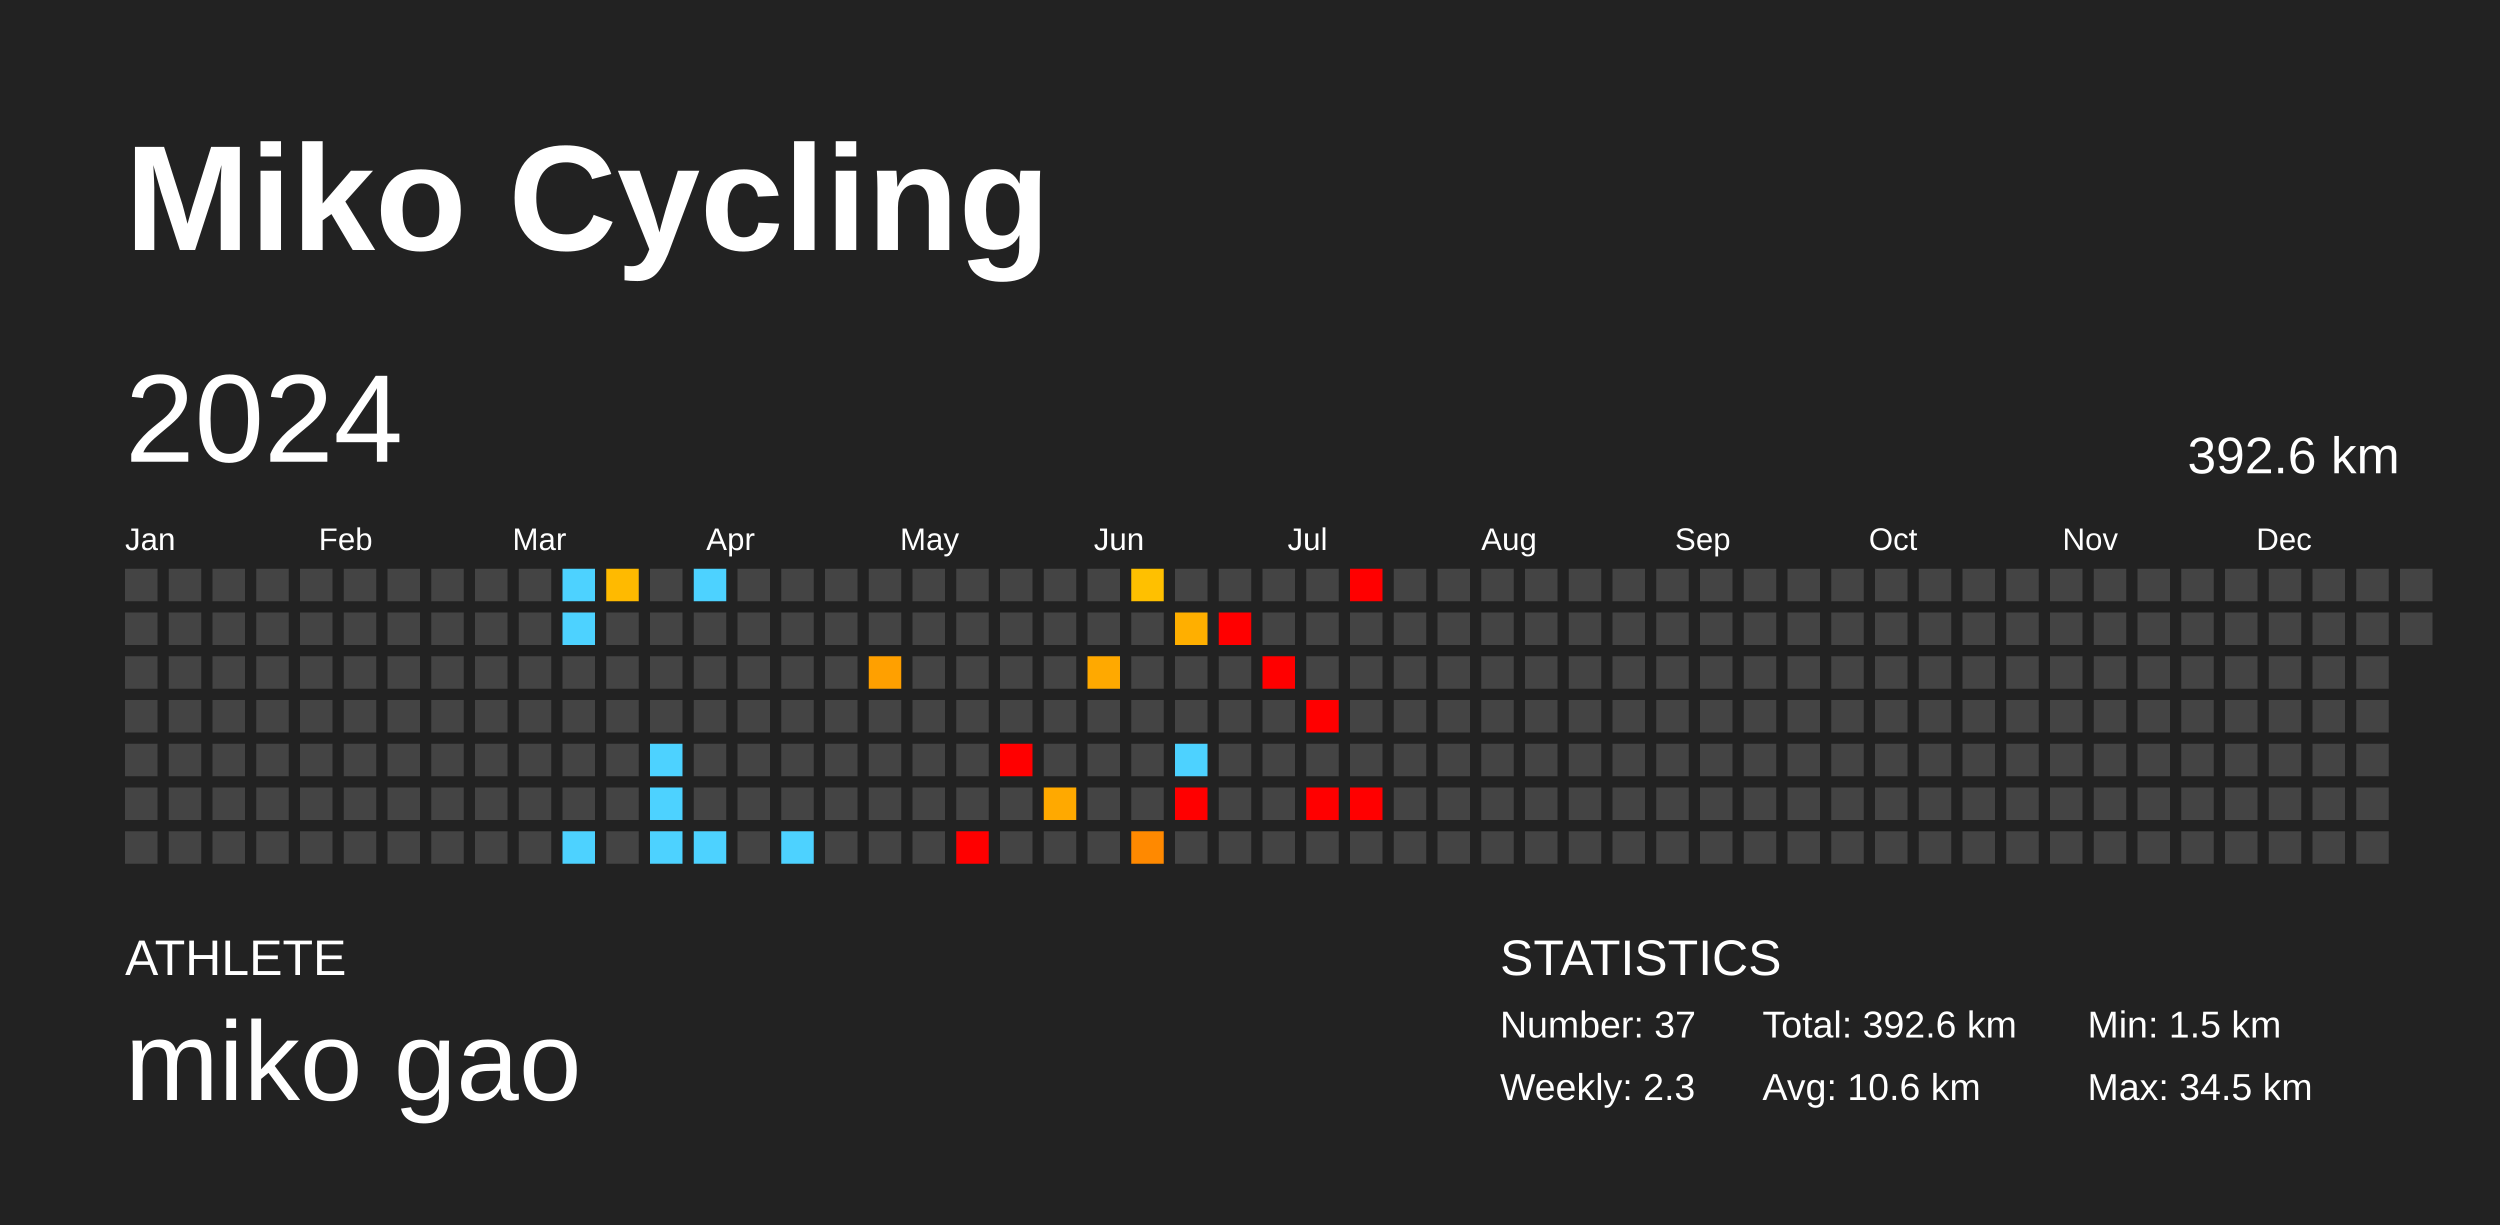
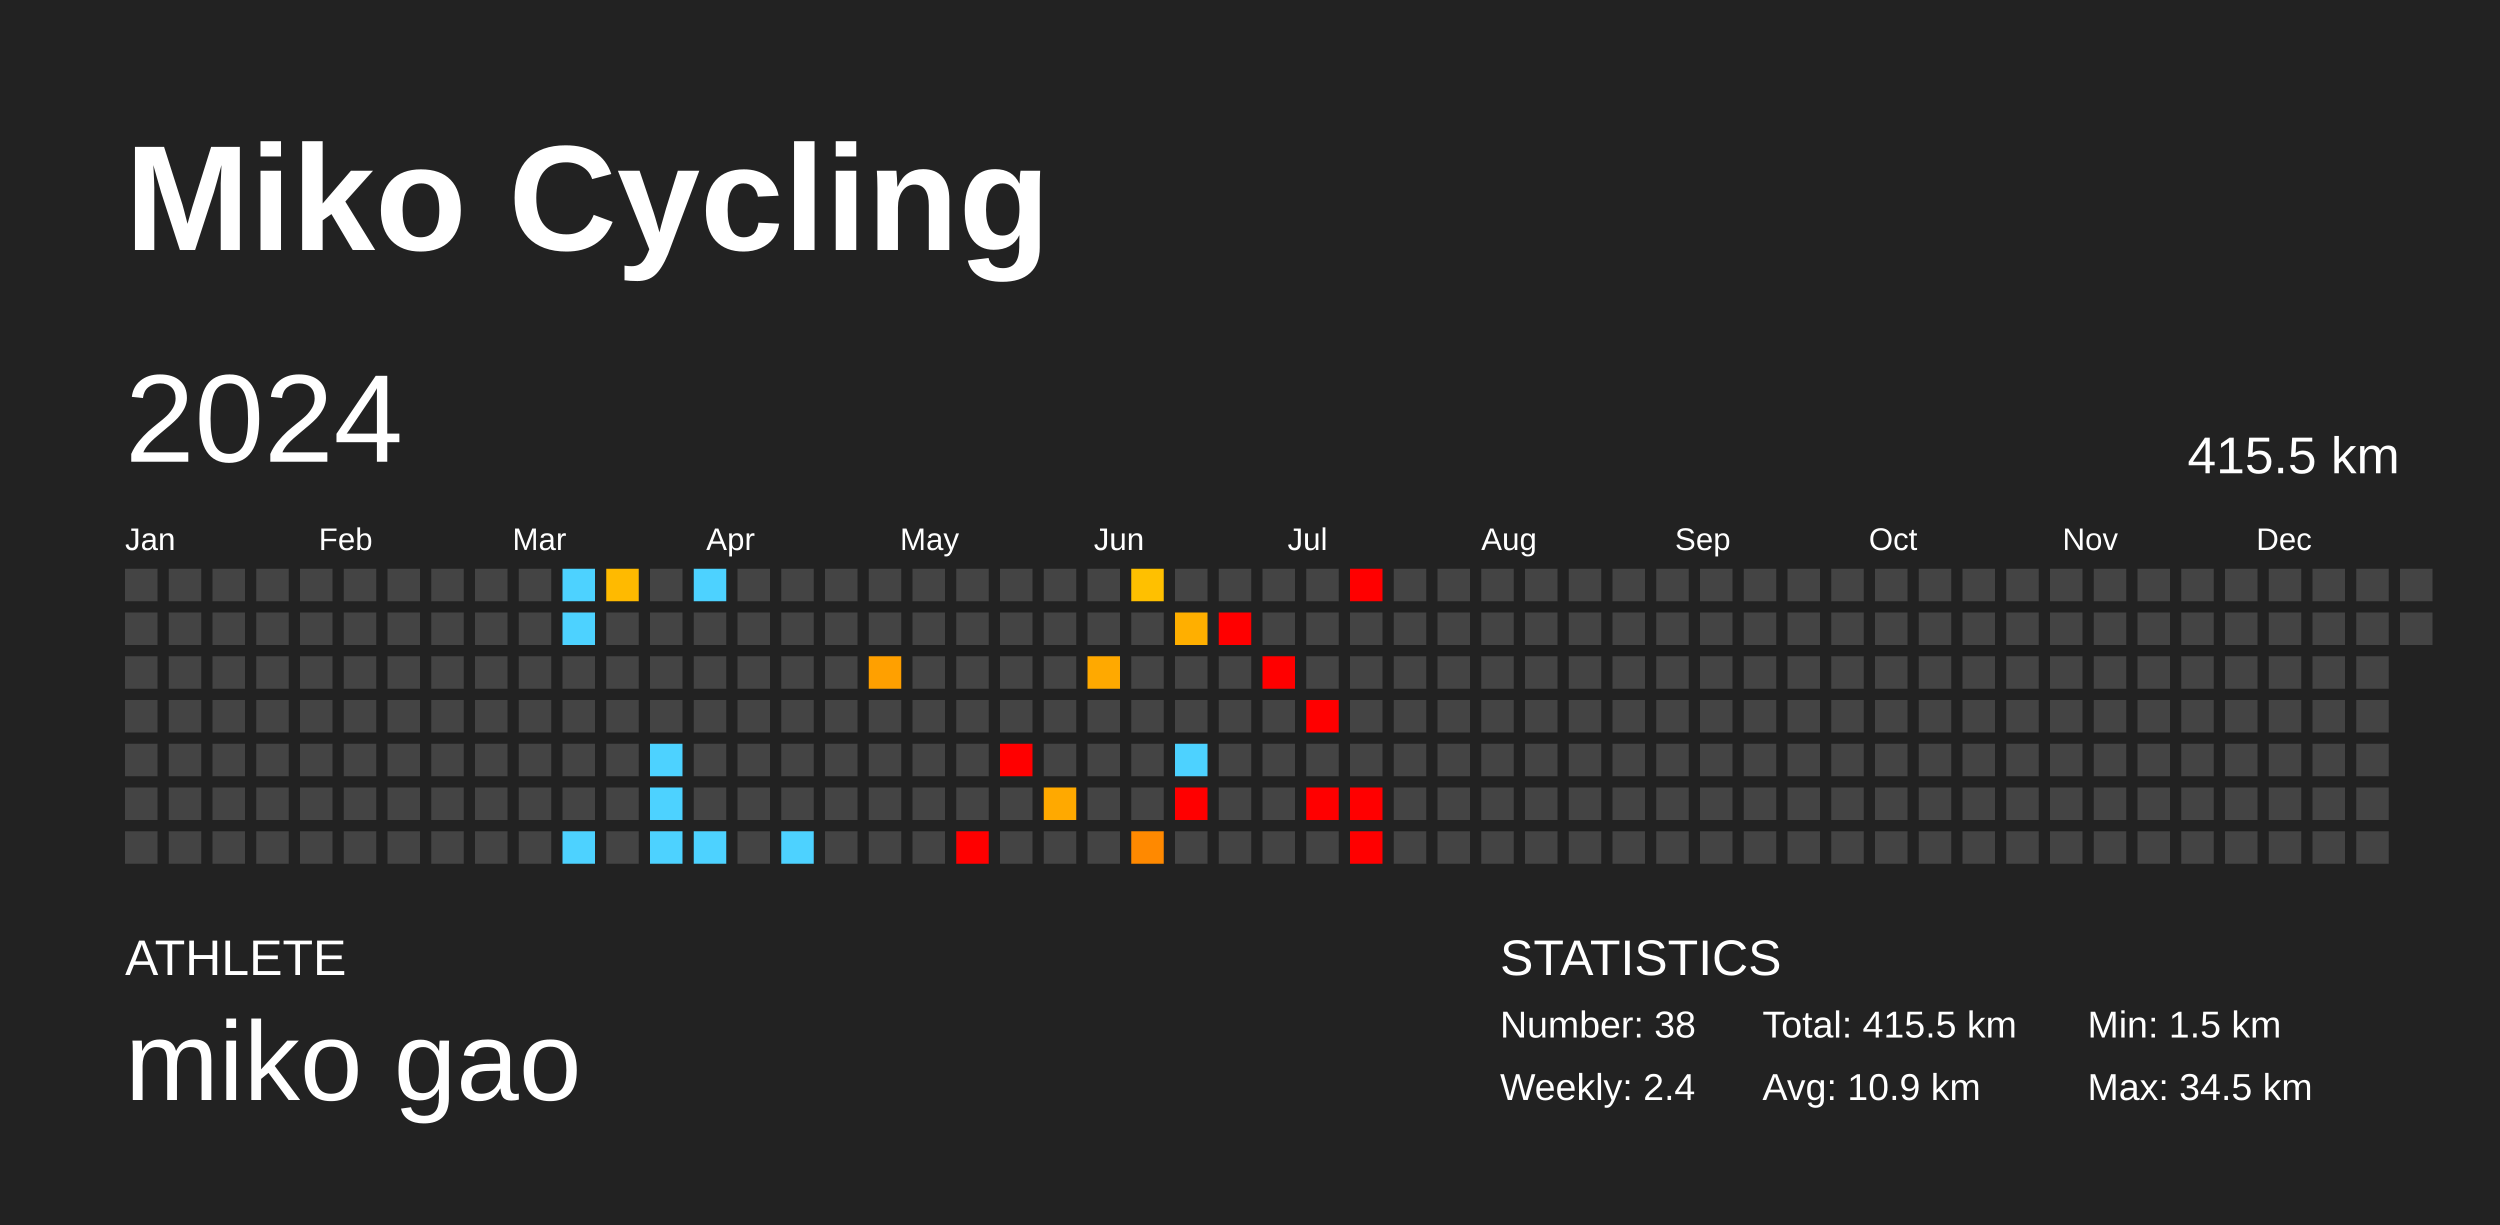
<svg xmlns="http://www.w3.org/2000/svg" baseProfile="full" height="98mm" version="1.1" viewBox="0,0,200,98" width="200mm">
  <defs />
  <rect fill="#222222" height="98" width="200" x="0" y="0" />
  <text fill="#FFFFFF" style="font-size:12px; font-family:Arial; font-weight:bold;" x="10" y="20">Miko Cycling</text>
  <text fill="#FFFFFF" style="font-size:4px; font-family:Arial" x="10" y="78">ATHLETE</text>
  <text fill="#FFFFFF" style="font-size:9px; font-family:Arial" x="10" y="88">miko gao</text>
  <text fill="#FFFFFF" style="font-size:4px; font-family:Arial" x="120" y="78">STATISTICS</text>
-   <text fill="#FFFFFF" style="font-size:3px; font-family:Arial" x="120" y="83">Number: 37</text>
-   <text fill="#FFFFFF" style="font-size:3px; font-family:Arial" x="120" y="88">Weekly: 2.3</text>
-   <text fill="#FFFFFF" style="font-size:3px; font-family:Arial" x="141" y="83">Total: 392.6 km</text>
-   <text fill="#FFFFFF" style="font-size:3px; font-family:Arial" x="141" y="88">Avg: 10.6 km</text>
+   <text fill="#FFFFFF" style="font-size:3px; font-family:Arial" x="120" y="83">Number: 38</text>
+   <text fill="#FFFFFF" style="font-size:3px; font-family:Arial" x="120" y="88">Weekly: 2.4</text>
+   <text fill="#FFFFFF" style="font-size:3px; font-family:Arial" x="141" y="83">Total: 415.5 km</text>
+   <text fill="#FFFFFF" style="font-size:3px; font-family:Arial" x="141" y="88">Avg: 10.9 km</text>
  <text fill="#FFFFFF" style="font-size:3px; font-family:Arial" x="167" y="83">Min: 1.5 km</text>
  <text fill="#FFFFFF" style="font-size:3px; font-family:Arial" x="167" y="88">Max: 34.5 km</text>
  <text dominant-baseline="hanging" fill="#FFFFFF" style="font-size:10.0px; font-family:Arial;" x="10" y="30">2024</text>
-   <text dominant-baseline="hanging" fill="#FFFFFF" style="font-size:4.125px; font-family:Arial;" x="175" y="35">392.6 km</text>
+   <text dominant-baseline="hanging" fill="#FFFFFF" style="font-size:4.125px; font-family:Arial;" x="175" y="35">415.5 km</text>
  <text fill="#FFFFFF" style="font-size:2.5px; font-family:Arial" x="10.0" y="44">Jan</text>
  <text fill="#FFFFFF" style="font-size:2.5px; font-family:Arial" x="25.5" y="44">Feb</text>
  <text fill="#FFFFFF" style="font-size:2.5px; font-family:Arial" x="41.0" y="44">Mar</text>
  <text fill="#FFFFFF" style="font-size:2.5px; font-family:Arial" x="56.5" y="44">Apr</text>
  <text fill="#FFFFFF" style="font-size:2.5px; font-family:Arial" x="72.0" y="44">May</text>
  <text fill="#FFFFFF" style="font-size:2.5px; font-family:Arial" x="87.5" y="44">Jun</text>
  <text fill="#FFFFFF" style="font-size:2.5px; font-family:Arial" x="103.0" y="44">Jul</text>
  <text fill="#FFFFFF" style="font-size:2.5px; font-family:Arial" x="118.5" y="44">Aug</text>
  <text fill="#FFFFFF" style="font-size:2.5px; font-family:Arial" x="134.0" y="44">Sep</text>
  <text fill="#FFFFFF" style="font-size:2.5px; font-family:Arial" x="149.5" y="44">Oct</text>
  <text fill="#FFFFFF" style="font-size:2.5px; font-family:Arial" x="165.0" y="44">Nov</text>
  <text fill="#FFFFFF" style="font-size:2.5px; font-family:Arial" x="180.5" y="44">Dec</text>
  <rect fill="#444444" height="2.6" width="2.6" x="10.0" y="45.5" />
  <rect fill="#444444" height="2.6" width="2.6" x="10.0" y="49.0" />
  <rect fill="#444444" height="2.6" width="2.6" x="10.0" y="52.5" />
  <rect fill="#444444" height="2.6" width="2.6" x="10.0" y="56.0" />
  <rect fill="#444444" height="2.6" width="2.6" x="10.0" y="59.5" />
  <rect fill="#444444" height="2.6" width="2.6" x="10.0" y="63.0" />
  <rect fill="#444444" height="2.6" width="2.6" x="10.0" y="66.5" />
  <rect fill="#444444" height="2.6" width="2.6" x="13.5" y="45.5" />
  <rect fill="#444444" height="2.6" width="2.6" x="13.5" y="49.0" />
  <rect fill="#444444" height="2.6" width="2.6" x="13.5" y="52.5" />
  <rect fill="#444444" height="2.6" width="2.6" x="13.5" y="56.0" />
  <rect fill="#444444" height="2.6" width="2.6" x="13.5" y="59.5" />
  <rect fill="#444444" height="2.6" width="2.6" x="13.5" y="63.0" />
  <rect fill="#444444" height="2.6" width="2.6" x="13.5" y="66.5" />
  <rect fill="#444444" height="2.6" width="2.6" x="17.0" y="45.5" />
  <rect fill="#444444" height="2.6" width="2.6" x="17.0" y="49.0" />
  <rect fill="#444444" height="2.6" width="2.6" x="17.0" y="52.5" />
  <rect fill="#444444" height="2.6" width="2.6" x="17.0" y="56.0" />
  <rect fill="#444444" height="2.6" width="2.6" x="17.0" y="59.5" />
  <rect fill="#444444" height="2.6" width="2.6" x="17.0" y="63.0" />
  <rect fill="#444444" height="2.6" width="2.6" x="17.0" y="66.5" />
  <rect fill="#444444" height="2.6" width="2.6" x="20.5" y="45.5" />
  <rect fill="#444444" height="2.6" width="2.6" x="20.5" y="49.0" />
  <rect fill="#444444" height="2.6" width="2.6" x="20.5" y="52.5" />
  <rect fill="#444444" height="2.6" width="2.6" x="20.5" y="56.0" />
  <rect fill="#444444" height="2.6" width="2.6" x="20.5" y="59.5" />
  <rect fill="#444444" height="2.6" width="2.6" x="20.5" y="63.0" />
  <rect fill="#444444" height="2.6" width="2.6" x="20.5" y="66.5" />
  <rect fill="#444444" height="2.6" width="2.6" x="24.0" y="45.5" />
  <rect fill="#444444" height="2.6" width="2.6" x="24.0" y="49.0" />
  <rect fill="#444444" height="2.6" width="2.6" x="24.0" y="52.5" />
  <rect fill="#444444" height="2.6" width="2.6" x="24.0" y="56.0" />
  <rect fill="#444444" height="2.6" width="2.6" x="24.0" y="59.5" />
  <rect fill="#444444" height="2.6" width="2.6" x="24.0" y="63.0" />
  <rect fill="#444444" height="2.6" width="2.6" x="24.0" y="66.5" />
  <rect fill="#444444" height="2.6" width="2.6" x="27.5" y="45.5" />
  <rect fill="#444444" height="2.6" width="2.6" x="27.5" y="49.0" />
  <rect fill="#444444" height="2.6" width="2.6" x="27.5" y="52.5" />
  <rect fill="#444444" height="2.6" width="2.6" x="27.5" y="56.0" />
  <rect fill="#444444" height="2.6" width="2.6" x="27.5" y="59.5" />
  <rect fill="#444444" height="2.6" width="2.6" x="27.5" y="63.0" />
  <rect fill="#444444" height="2.6" width="2.6" x="27.5" y="66.5" />
  <rect fill="#444444" height="2.6" width="2.6" x="31.0" y="45.5" />
  <rect fill="#444444" height="2.6" width="2.6" x="31.0" y="49.0" />
  <rect fill="#444444" height="2.6" width="2.6" x="31.0" y="52.5" />
  <rect fill="#444444" height="2.6" width="2.6" x="31.0" y="56.0" />
  <rect fill="#444444" height="2.6" width="2.6" x="31.0" y="59.5" />
  <rect fill="#444444" height="2.6" width="2.6" x="31.0" y="63.0" />
  <rect fill="#444444" height="2.6" width="2.6" x="31.0" y="66.5" />
  <rect fill="#444444" height="2.6" width="2.6" x="34.5" y="45.5" />
  <rect fill="#444444" height="2.6" width="2.6" x="34.5" y="49.0" />
  <rect fill="#444444" height="2.6" width="2.6" x="34.5" y="52.5" />
  <rect fill="#444444" height="2.6" width="2.6" x="34.5" y="56.0" />
  <rect fill="#444444" height="2.6" width="2.6" x="34.5" y="59.5" />
  <rect fill="#444444" height="2.6" width="2.6" x="34.5" y="63.0" />
  <rect fill="#444444" height="2.6" width="2.6" x="34.5" y="66.5" />
  <rect fill="#444444" height="2.6" width="2.6" x="38.0" y="45.5" />
  <rect fill="#444444" height="2.6" width="2.6" x="38.0" y="49.0" />
  <rect fill="#444444" height="2.6" width="2.6" x="38.0" y="52.5" />
  <rect fill="#444444" height="2.6" width="2.6" x="38.0" y="56.0" />
  <rect fill="#444444" height="2.6" width="2.6" x="38.0" y="59.5" />
  <rect fill="#444444" height="2.6" width="2.6" x="38.0" y="63.0" />
  <rect fill="#444444" height="2.6" width="2.6" x="38.0" y="66.5" />
  <rect fill="#444444" height="2.6" width="2.6" x="41.5" y="45.5" />
  <rect fill="#444444" height="2.6" width="2.6" x="41.5" y="49.0" />
  <rect fill="#444444" height="2.6" width="2.6" x="41.5" y="52.5" />
  <rect fill="#444444" height="2.6" width="2.6" x="41.5" y="56.0" />
  <rect fill="#444444" height="2.6" width="2.6" x="41.5" y="59.5" />
  <rect fill="#444444" height="2.6" width="2.6" x="41.5" y="63.0" />
  <rect fill="#444444" height="2.6" width="2.6" x="41.5" y="66.5" />
  <rect fill="#4dd2ff" height="2.6" width="2.6" x="45.0" y="45.5" />
  <rect fill="#4dd2ff" height="2.6" width="2.6" x="45.0" y="49.0" />
  <rect fill="#444444" height="2.6" width="2.6" x="45.0" y="52.5" />
  <rect fill="#444444" height="2.6" width="2.6" x="45.0" y="56.0" />
  <rect fill="#444444" height="2.6" width="2.6" x="45.0" y="59.5" />
  <rect fill="#444444" height="2.6" width="2.6" x="45.0" y="63.0" />
  <rect fill="#4dd2ff" height="2.6" width="2.6" x="45.0" y="66.5" />
  <rect fill="#ffba00" height="2.6" width="2.6" x="48.5" y="45.5" />
  <rect fill="#444444" height="2.6" width="2.6" x="48.5" y="49.0" />
  <rect fill="#444444" height="2.6" width="2.6" x="48.5" y="52.5" />
  <rect fill="#444444" height="2.6" width="2.6" x="48.5" y="56.0" />
  <rect fill="#444444" height="2.6" width="2.6" x="48.5" y="59.5" />
  <rect fill="#444444" height="2.6" width="2.6" x="48.5" y="63.0" />
  <rect fill="#444444" height="2.6" width="2.6" x="48.5" y="66.5" />
  <rect fill="#444444" height="2.6" width="2.6" x="52.0" y="45.5" />
  <rect fill="#444444" height="2.6" width="2.6" x="52.0" y="49.0" />
  <rect fill="#444444" height="2.6" width="2.6" x="52.0" y="52.5" />
  <rect fill="#444444" height="2.6" width="2.6" x="52.0" y="56.0" />
  <rect fill="#4dd2ff" height="2.6" width="2.6" x="52.0" y="59.5" />
  <rect fill="#4dd2ff" height="2.6" width="2.6" x="52.0" y="63.0" />
  <rect fill="#4dd2ff" height="2.6" width="2.6" x="52.0" y="66.5" />
  <rect fill="#4dd2ff" height="2.6" width="2.6" x="55.5" y="45.5" />
  <rect fill="#444444" height="2.6" width="2.6" x="55.5" y="49.0" />
  <rect fill="#444444" height="2.6" width="2.6" x="55.5" y="52.5" />
  <rect fill="#444444" height="2.6" width="2.6" x="55.5" y="56.0" />
  <rect fill="#444444" height="2.6" width="2.6" x="55.5" y="59.5" />
  <rect fill="#444444" height="2.6" width="2.6" x="55.5" y="63.0" />
  <rect fill="#4dd2ff" height="2.6" width="2.6" x="55.5" y="66.5" />
  <rect fill="#444444" height="2.6" width="2.6" x="59.0" y="45.5" />
  <rect fill="#444444" height="2.6" width="2.6" x="59.0" y="49.0" />
  <rect fill="#444444" height="2.6" width="2.6" x="59.0" y="52.5" />
  <rect fill="#444444" height="2.6" width="2.6" x="59.0" y="56.0" />
  <rect fill="#444444" height="2.6" width="2.6" x="59.0" y="59.5" />
  <rect fill="#444444" height="2.6" width="2.6" x="59.0" y="63.0" />
  <rect fill="#444444" height="2.6" width="2.6" x="59.0" y="66.5" />
  <rect fill="#444444" height="2.6" width="2.6" x="62.5" y="45.5" />
  <rect fill="#444444" height="2.6" width="2.6" x="62.5" y="49.0" />
  <rect fill="#444444" height="2.6" width="2.6" x="62.5" y="52.5" />
  <rect fill="#444444" height="2.6" width="2.6" x="62.5" y="56.0" />
  <rect fill="#444444" height="2.6" width="2.6" x="62.5" y="59.5" />
  <rect fill="#444444" height="2.6" width="2.6" x="62.5" y="63.0" />
  <rect fill="#4dd2ff" height="2.6" width="2.6" x="62.5" y="66.5" />
  <rect fill="#444444" height="2.6" width="2.6" x="66.0" y="45.5" />
  <rect fill="#444444" height="2.6" width="2.6" x="66.0" y="49.0" />
  <rect fill="#444444" height="2.6" width="2.6" x="66.0" y="52.5" />
  <rect fill="#444444" height="2.6" width="2.6" x="66.0" y="56.0" />
  <rect fill="#444444" height="2.6" width="2.6" x="66.0" y="59.5" />
  <rect fill="#444444" height="2.6" width="2.6" x="66.0" y="63.0" />
  <rect fill="#444444" height="2.6" width="2.6" x="66.0" y="66.5" />
  <rect fill="#444444" height="2.6" width="2.6" x="69.5" y="45.5" />
  <rect fill="#444444" height="2.6" width="2.6" x="69.5" y="49.0" />
  <rect fill="#ffa000" height="2.6" width="2.6" x="69.5" y="52.5" />
  <rect fill="#444444" height="2.6" width="2.6" x="69.5" y="56.0" />
  <rect fill="#444444" height="2.6" width="2.6" x="69.5" y="59.5" />
  <rect fill="#444444" height="2.6" width="2.6" x="69.5" y="63.0" />
  <rect fill="#444444" height="2.6" width="2.6" x="69.5" y="66.5" />
  <rect fill="#444444" height="2.6" width="2.6" x="73.0" y="45.5" />
  <rect fill="#444444" height="2.6" width="2.6" x="73.0" y="49.0" />
  <rect fill="#444444" height="2.6" width="2.6" x="73.0" y="52.5" />
  <rect fill="#444444" height="2.6" width="2.6" x="73.0" y="56.0" />
  <rect fill="#444444" height="2.6" width="2.6" x="73.0" y="59.5" />
  <rect fill="#444444" height="2.6" width="2.6" x="73.0" y="63.0" />
  <rect fill="#444444" height="2.6" width="2.6" x="73.0" y="66.5" />
  <rect fill="#444444" height="2.6" width="2.6" x="76.5" y="45.5" />
  <rect fill="#444444" height="2.6" width="2.6" x="76.5" y="49.0" />
  <rect fill="#444444" height="2.6" width="2.6" x="76.5" y="52.5" />
  <rect fill="#444444" height="2.6" width="2.6" x="76.5" y="56.0" />
  <rect fill="#444444" height="2.6" width="2.6" x="76.5" y="59.5" />
  <rect fill="#444444" height="2.6" width="2.6" x="76.5" y="63.0" />
  <rect fill="red" height="2.6" width="2.6" x="76.5" y="66.5" />
  <rect fill="#444444" height="2.6" width="2.6" x="80.0" y="45.5" />
  <rect fill="#444444" height="2.6" width="2.6" x="80.0" y="49.0" />
  <rect fill="#444444" height="2.6" width="2.6" x="80.0" y="52.5" />
  <rect fill="#444444" height="2.6" width="2.6" x="80.0" y="56.0" />
  <rect fill="red" height="2.6" width="2.6" x="80.0" y="59.5" />
  <rect fill="#444444" height="2.6" width="2.6" x="80.0" y="63.0" />
  <rect fill="#444444" height="2.6" width="2.6" x="80.0" y="66.5" />
  <rect fill="#444444" height="2.6" width="2.6" x="83.5" y="45.5" />
  <rect fill="#444444" height="2.6" width="2.6" x="83.5" y="49.0" />
  <rect fill="#444444" height="2.6" width="2.6" x="83.5" y="52.5" />
  <rect fill="#444444" height="2.6" width="2.6" x="83.5" y="56.0" />
  <rect fill="#444444" height="2.6" width="2.6" x="83.5" y="59.5" />
  <rect fill="#ffa900" height="2.6" width="2.6" x="83.5" y="63.0" />
  <rect fill="#444444" height="2.6" width="2.6" x="83.5" y="66.5" />
  <rect fill="#444444" height="2.6" width="2.6" x="87.0" y="45.5" />
  <rect fill="#444444" height="2.6" width="2.6" x="87.0" y="49.0" />
  <rect fill="#ffa900" height="2.6" width="2.6" x="87.0" y="52.5" />
  <rect fill="#444444" height="2.6" width="2.6" x="87.0" y="56.0" />
  <rect fill="#444444" height="2.6" width="2.6" x="87.0" y="59.5" />
  <rect fill="#444444" height="2.6" width="2.6" x="87.0" y="63.0" />
  <rect fill="#444444" height="2.6" width="2.6" x="87.0" y="66.5" />
  <rect fill="#ffc000" height="2.6" width="2.6" x="90.5" y="45.5" />
  <rect fill="#444444" height="2.6" width="2.6" x="90.5" y="49.0" />
  <rect fill="#444444" height="2.6" width="2.6" x="90.5" y="52.5" />
  <rect fill="#444444" height="2.6" width="2.6" x="90.5" y="56.0" />
  <rect fill="#444444" height="2.6" width="2.6" x="90.5" y="59.5" />
  <rect fill="#444444" height="2.6" width="2.6" x="90.5" y="63.0" />
  <rect fill="#ff8900" height="2.6" width="2.6" x="90.5" y="66.5" />
  <rect fill="#444444" height="2.6" width="2.6" x="94.0" y="45.5" />
  <rect fill="#ffaf00" height="2.6" width="2.6" x="94.0" y="49.0" />
  <rect fill="#444444" height="2.6" width="2.6" x="94.0" y="52.5" />
  <rect fill="#444444" height="2.6" width="2.6" x="94.0" y="56.0" />
  <rect fill="#4dd2ff" height="2.6" width="2.6" x="94.0" y="59.5" />
  <rect fill="red" height="2.6" width="2.6" x="94.0" y="63.0" />
  <rect fill="#444444" height="2.6" width="2.6" x="94.0" y="66.5" />
  <rect fill="#444444" height="2.6" width="2.6" x="97.5" y="45.5" />
  <rect fill="red" height="2.6" width="2.6" x="97.5" y="49.0" />
  <rect fill="#444444" height="2.6" width="2.6" x="97.5" y="52.5" />
  <rect fill="#444444" height="2.6" width="2.6" x="97.5" y="56.0" />
  <rect fill="#444444" height="2.6" width="2.6" x="97.5" y="59.5" />
  <rect fill="#444444" height="2.6" width="2.6" x="97.5" y="63.0" />
  <rect fill="#444444" height="2.6" width="2.6" x="97.5" y="66.5" />
  <rect fill="#444444" height="2.6" width="2.6" x="101.0" y="45.5" />
  <rect fill="#444444" height="2.6" width="2.6" x="101.0" y="49.0" />
  <rect fill="red" height="2.6" width="2.6" x="101.0" y="52.5" />
  <rect fill="#444444" height="2.6" width="2.6" x="101.0" y="56.0" />
  <rect fill="#444444" height="2.6" width="2.6" x="101.0" y="59.5" />
  <rect fill="#444444" height="2.6" width="2.6" x="101.0" y="63.0" />
  <rect fill="#444444" height="2.6" width="2.6" x="101.0" y="66.5" />
  <rect fill="#444444" height="2.6" width="2.6" x="104.5" y="45.5" />
  <rect fill="#444444" height="2.6" width="2.6" x="104.5" y="49.0" />
  <rect fill="#444444" height="2.6" width="2.6" x="104.5" y="52.5" />
  <rect fill="red" height="2.6" width="2.6" x="104.5" y="56.0" />
  <rect fill="#444444" height="2.6" width="2.6" x="104.5" y="59.5" />
  <rect fill="red" height="2.6" width="2.6" x="104.5" y="63.0" />
  <rect fill="#444444" height="2.6" width="2.6" x="104.5" y="66.5" />
  <rect fill="red" height="2.6" width="2.6" x="108.0" y="45.5" />
  <rect fill="#444444" height="2.6" width="2.6" x="108.0" y="49.0" />
  <rect fill="#444444" height="2.6" width="2.6" x="108.0" y="52.5" />
  <rect fill="#444444" height="2.6" width="2.6" x="108.0" y="56.0" />
  <rect fill="#444444" height="2.6" width="2.6" x="108.0" y="59.5" />
  <rect fill="red" height="2.6" width="2.6" x="108.0" y="63.0" />
-   <rect fill="#444444" height="2.6" width="2.6" x="108.0" y="66.5" />
+   <rect fill="red" height="2.6" width="2.6" x="108.0" y="66.5" />
  <rect fill="#444444" height="2.6" width="2.6" x="111.5" y="45.5" />
  <rect fill="#444444" height="2.6" width="2.6" x="111.5" y="49.0" />
  <rect fill="#444444" height="2.6" width="2.6" x="111.5" y="52.5" />
  <rect fill="#444444" height="2.6" width="2.6" x="111.5" y="56.0" />
  <rect fill="#444444" height="2.6" width="2.6" x="111.5" y="59.5" />
  <rect fill="#444444" height="2.6" width="2.6" x="111.5" y="63.0" />
  <rect fill="#444444" height="2.6" width="2.6" x="111.5" y="66.5" />
  <rect fill="#444444" height="2.6" width="2.6" x="115.0" y="45.5" />
  <rect fill="#444444" height="2.6" width="2.6" x="115.0" y="49.0" />
  <rect fill="#444444" height="2.6" width="2.6" x="115.0" y="52.5" />
  <rect fill="#444444" height="2.6" width="2.6" x="115.0" y="56.0" />
  <rect fill="#444444" height="2.6" width="2.6" x="115.0" y="59.5" />
  <rect fill="#444444" height="2.6" width="2.6" x="115.0" y="63.0" />
  <rect fill="#444444" height="2.6" width="2.6" x="115.0" y="66.5" />
  <rect fill="#444444" height="2.6" width="2.6" x="118.5" y="45.5" />
  <rect fill="#444444" height="2.6" width="2.6" x="118.5" y="49.0" />
  <rect fill="#444444" height="2.6" width="2.6" x="118.5" y="52.5" />
  <rect fill="#444444" height="2.6" width="2.6" x="118.5" y="56.0" />
  <rect fill="#444444" height="2.6" width="2.6" x="118.5" y="59.5" />
  <rect fill="#444444" height="2.6" width="2.6" x="118.5" y="63.0" />
  <rect fill="#444444" height="2.6" width="2.6" x="118.5" y="66.5" />
  <rect fill="#444444" height="2.6" width="2.6" x="122.0" y="45.5" />
  <rect fill="#444444" height="2.6" width="2.6" x="122.0" y="49.0" />
  <rect fill="#444444" height="2.6" width="2.6" x="122.0" y="52.5" />
  <rect fill="#444444" height="2.6" width="2.6" x="122.0" y="56.0" />
  <rect fill="#444444" height="2.6" width="2.6" x="122.0" y="59.5" />
  <rect fill="#444444" height="2.6" width="2.6" x="122.0" y="63.0" />
  <rect fill="#444444" height="2.6" width="2.6" x="122.0" y="66.5" />
  <rect fill="#444444" height="2.6" width="2.6" x="125.5" y="45.5" />
  <rect fill="#444444" height="2.6" width="2.6" x="125.5" y="49.0" />
  <rect fill="#444444" height="2.6" width="2.6" x="125.5" y="52.5" />
  <rect fill="#444444" height="2.6" width="2.6" x="125.5" y="56.0" />
  <rect fill="#444444" height="2.6" width="2.6" x="125.5" y="59.5" />
  <rect fill="#444444" height="2.6" width="2.6" x="125.5" y="63.0" />
  <rect fill="#444444" height="2.6" width="2.6" x="125.5" y="66.5" />
  <rect fill="#444444" height="2.6" width="2.6" x="129.0" y="45.5" />
  <rect fill="#444444" height="2.6" width="2.6" x="129.0" y="49.0" />
  <rect fill="#444444" height="2.6" width="2.6" x="129.0" y="52.5" />
  <rect fill="#444444" height="2.6" width="2.6" x="129.0" y="56.0" />
  <rect fill="#444444" height="2.6" width="2.6" x="129.0" y="59.5" />
  <rect fill="#444444" height="2.6" width="2.6" x="129.0" y="63.0" />
  <rect fill="#444444" height="2.6" width="2.6" x="129.0" y="66.5" />
  <rect fill="#444444" height="2.6" width="2.6" x="132.5" y="45.5" />
  <rect fill="#444444" height="2.6" width="2.6" x="132.5" y="49.0" />
  <rect fill="#444444" height="2.6" width="2.6" x="132.5" y="52.5" />
  <rect fill="#444444" height="2.6" width="2.6" x="132.5" y="56.0" />
  <rect fill="#444444" height="2.6" width="2.6" x="132.5" y="59.5" />
  <rect fill="#444444" height="2.6" width="2.6" x="132.5" y="63.0" />
  <rect fill="#444444" height="2.6" width="2.6" x="132.5" y="66.5" />
  <rect fill="#444444" height="2.6" width="2.6" x="136.0" y="45.5" />
  <rect fill="#444444" height="2.6" width="2.6" x="136.0" y="49.0" />
  <rect fill="#444444" height="2.6" width="2.6" x="136.0" y="52.5" />
  <rect fill="#444444" height="2.6" width="2.6" x="136.0" y="56.0" />
  <rect fill="#444444" height="2.6" width="2.6" x="136.0" y="59.5" />
  <rect fill="#444444" height="2.6" width="2.6" x="136.0" y="63.0" />
  <rect fill="#444444" height="2.6" width="2.6" x="136.0" y="66.5" />
  <rect fill="#444444" height="2.6" width="2.6" x="139.5" y="45.5" />
  <rect fill="#444444" height="2.6" width="2.6" x="139.5" y="49.0" />
  <rect fill="#444444" height="2.6" width="2.6" x="139.5" y="52.5" />
  <rect fill="#444444" height="2.6" width="2.6" x="139.5" y="56.0" />
  <rect fill="#444444" height="2.6" width="2.6" x="139.5" y="59.5" />
  <rect fill="#444444" height="2.6" width="2.6" x="139.5" y="63.0" />
  <rect fill="#444444" height="2.6" width="2.6" x="139.5" y="66.5" />
  <rect fill="#444444" height="2.6" width="2.6" x="143.0" y="45.5" />
  <rect fill="#444444" height="2.6" width="2.6" x="143.0" y="49.0" />
  <rect fill="#444444" height="2.6" width="2.6" x="143.0" y="52.5" />
  <rect fill="#444444" height="2.6" width="2.6" x="143.0" y="56.0" />
  <rect fill="#444444" height="2.6" width="2.6" x="143.0" y="59.5" />
  <rect fill="#444444" height="2.6" width="2.6" x="143.0" y="63.0" />
  <rect fill="#444444" height="2.6" width="2.6" x="143.0" y="66.5" />
  <rect fill="#444444" height="2.6" width="2.6" x="146.5" y="45.5" />
  <rect fill="#444444" height="2.6" width="2.6" x="146.5" y="49.0" />
  <rect fill="#444444" height="2.6" width="2.6" x="146.5" y="52.5" />
  <rect fill="#444444" height="2.6" width="2.6" x="146.5" y="56.0" />
  <rect fill="#444444" height="2.6" width="2.6" x="146.5" y="59.5" />
  <rect fill="#444444" height="2.6" width="2.6" x="146.5" y="63.0" />
  <rect fill="#444444" height="2.6" width="2.6" x="146.5" y="66.5" />
  <rect fill="#444444" height="2.6" width="2.6" x="150.0" y="45.5" />
  <rect fill="#444444" height="2.6" width="2.6" x="150.0" y="49.0" />
  <rect fill="#444444" height="2.6" width="2.6" x="150.0" y="52.5" />
  <rect fill="#444444" height="2.6" width="2.6" x="150.0" y="56.0" />
  <rect fill="#444444" height="2.6" width="2.6" x="150.0" y="59.5" />
  <rect fill="#444444" height="2.6" width="2.6" x="150.0" y="63.0" />
  <rect fill="#444444" height="2.6" width="2.6" x="150.0" y="66.5" />
  <rect fill="#444444" height="2.6" width="2.6" x="153.5" y="45.5" />
  <rect fill="#444444" height="2.6" width="2.6" x="153.5" y="49.0" />
  <rect fill="#444444" height="2.6" width="2.6" x="153.5" y="52.5" />
  <rect fill="#444444" height="2.6" width="2.6" x="153.5" y="56.0" />
  <rect fill="#444444" height="2.6" width="2.6" x="153.5" y="59.5" />
  <rect fill="#444444" height="2.6" width="2.6" x="153.5" y="63.0" />
  <rect fill="#444444" height="2.6" width="2.6" x="153.5" y="66.5" />
  <rect fill="#444444" height="2.6" width="2.6" x="157.0" y="45.5" />
  <rect fill="#444444" height="2.6" width="2.6" x="157.0" y="49.0" />
  <rect fill="#444444" height="2.6" width="2.6" x="157.0" y="52.5" />
  <rect fill="#444444" height="2.6" width="2.6" x="157.0" y="56.0" />
  <rect fill="#444444" height="2.6" width="2.6" x="157.0" y="59.5" />
  <rect fill="#444444" height="2.6" width="2.6" x="157.0" y="63.0" />
  <rect fill="#444444" height="2.6" width="2.6" x="157.0" y="66.5" />
  <rect fill="#444444" height="2.6" width="2.6" x="160.5" y="45.5" />
  <rect fill="#444444" height="2.6" width="2.6" x="160.5" y="49.0" />
  <rect fill="#444444" height="2.6" width="2.6" x="160.5" y="52.5" />
  <rect fill="#444444" height="2.6" width="2.6" x="160.5" y="56.0" />
  <rect fill="#444444" height="2.6" width="2.6" x="160.5" y="59.5" />
  <rect fill="#444444" height="2.6" width="2.6" x="160.5" y="63.0" />
  <rect fill="#444444" height="2.6" width="2.6" x="160.5" y="66.5" />
  <rect fill="#444444" height="2.6" width="2.6" x="164.0" y="45.5" />
  <rect fill="#444444" height="2.6" width="2.6" x="164.0" y="49.0" />
  <rect fill="#444444" height="2.6" width="2.6" x="164.0" y="52.5" />
  <rect fill="#444444" height="2.6" width="2.6" x="164.0" y="56.0" />
  <rect fill="#444444" height="2.6" width="2.6" x="164.0" y="59.5" />
  <rect fill="#444444" height="2.6" width="2.6" x="164.0" y="63.0" />
  <rect fill="#444444" height="2.6" width="2.6" x="164.0" y="66.5" />
  <rect fill="#444444" height="2.6" width="2.6" x="167.5" y="45.5" />
  <rect fill="#444444" height="2.6" width="2.6" x="167.5" y="49.0" />
  <rect fill="#444444" height="2.6" width="2.6" x="167.5" y="52.5" />
  <rect fill="#444444" height="2.6" width="2.6" x="167.5" y="56.0" />
  <rect fill="#444444" height="2.6" width="2.6" x="167.5" y="59.5" />
  <rect fill="#444444" height="2.6" width="2.6" x="167.5" y="63.0" />
  <rect fill="#444444" height="2.6" width="2.6" x="167.5" y="66.5" />
  <rect fill="#444444" height="2.6" width="2.6" x="171.0" y="45.5" />
  <rect fill="#444444" height="2.6" width="2.6" x="171.0" y="49.0" />
  <rect fill="#444444" height="2.6" width="2.6" x="171.0" y="52.5" />
  <rect fill="#444444" height="2.6" width="2.6" x="171.0" y="56.0" />
  <rect fill="#444444" height="2.6" width="2.6" x="171.0" y="59.5" />
  <rect fill="#444444" height="2.6" width="2.6" x="171.0" y="63.0" />
  <rect fill="#444444" height="2.6" width="2.6" x="171.0" y="66.5" />
  <rect fill="#444444" height="2.6" width="2.6" x="174.5" y="45.5" />
  <rect fill="#444444" height="2.6" width="2.6" x="174.5" y="49.0" />
  <rect fill="#444444" height="2.6" width="2.6" x="174.5" y="52.5" />
  <rect fill="#444444" height="2.6" width="2.6" x="174.5" y="56.0" />
  <rect fill="#444444" height="2.6" width="2.6" x="174.5" y="59.5" />
  <rect fill="#444444" height="2.6" width="2.6" x="174.5" y="63.0" />
  <rect fill="#444444" height="2.6" width="2.6" x="174.5" y="66.5" />
  <rect fill="#444444" height="2.6" width="2.6" x="178.0" y="45.5" />
  <rect fill="#444444" height="2.6" width="2.6" x="178.0" y="49.0" />
  <rect fill="#444444" height="2.6" width="2.6" x="178.0" y="52.5" />
  <rect fill="#444444" height="2.6" width="2.6" x="178.0" y="56.0" />
  <rect fill="#444444" height="2.6" width="2.6" x="178.0" y="59.5" />
  <rect fill="#444444" height="2.6" width="2.6" x="178.0" y="63.0" />
  <rect fill="#444444" height="2.6" width="2.6" x="178.0" y="66.5" />
  <rect fill="#444444" height="2.6" width="2.6" x="181.5" y="45.5" />
  <rect fill="#444444" height="2.6" width="2.6" x="181.5" y="49.0" />
  <rect fill="#444444" height="2.6" width="2.6" x="181.5" y="52.5" />
  <rect fill="#444444" height="2.6" width="2.6" x="181.5" y="56.0" />
  <rect fill="#444444" height="2.6" width="2.6" x="181.5" y="59.5" />
  <rect fill="#444444" height="2.6" width="2.6" x="181.5" y="63.0" />
  <rect fill="#444444" height="2.6" width="2.6" x="181.5" y="66.5" />
  <rect fill="#444444" height="2.6" width="2.6" x="185.0" y="45.5" />
  <rect fill="#444444" height="2.6" width="2.6" x="185.0" y="49.0" />
  <rect fill="#444444" height="2.6" width="2.6" x="185.0" y="52.5" />
  <rect fill="#444444" height="2.6" width="2.6" x="185.0" y="56.0" />
  <rect fill="#444444" height="2.6" width="2.6" x="185.0" y="59.5" />
  <rect fill="#444444" height="2.6" width="2.6" x="185.0" y="63.0" />
  <rect fill="#444444" height="2.6" width="2.6" x="185.0" y="66.5" />
  <rect fill="#444444" height="2.6" width="2.6" x="188.5" y="45.5" />
  <rect fill="#444444" height="2.6" width="2.6" x="188.5" y="49.0" />
  <rect fill="#444444" height="2.6" width="2.6" x="188.5" y="52.5" />
  <rect fill="#444444" height="2.6" width="2.6" x="188.5" y="56.0" />
  <rect fill="#444444" height="2.6" width="2.6" x="188.5" y="59.5" />
  <rect fill="#444444" height="2.6" width="2.6" x="188.5" y="63.0" />
  <rect fill="#444444" height="2.6" width="2.6" x="188.5" y="66.5" />
  <rect fill="#444444" height="2.6" width="2.6" x="192.0" y="45.5" />
  <rect fill="#444444" height="2.6" width="2.6" x="192.0" y="49.0" />
</svg>
